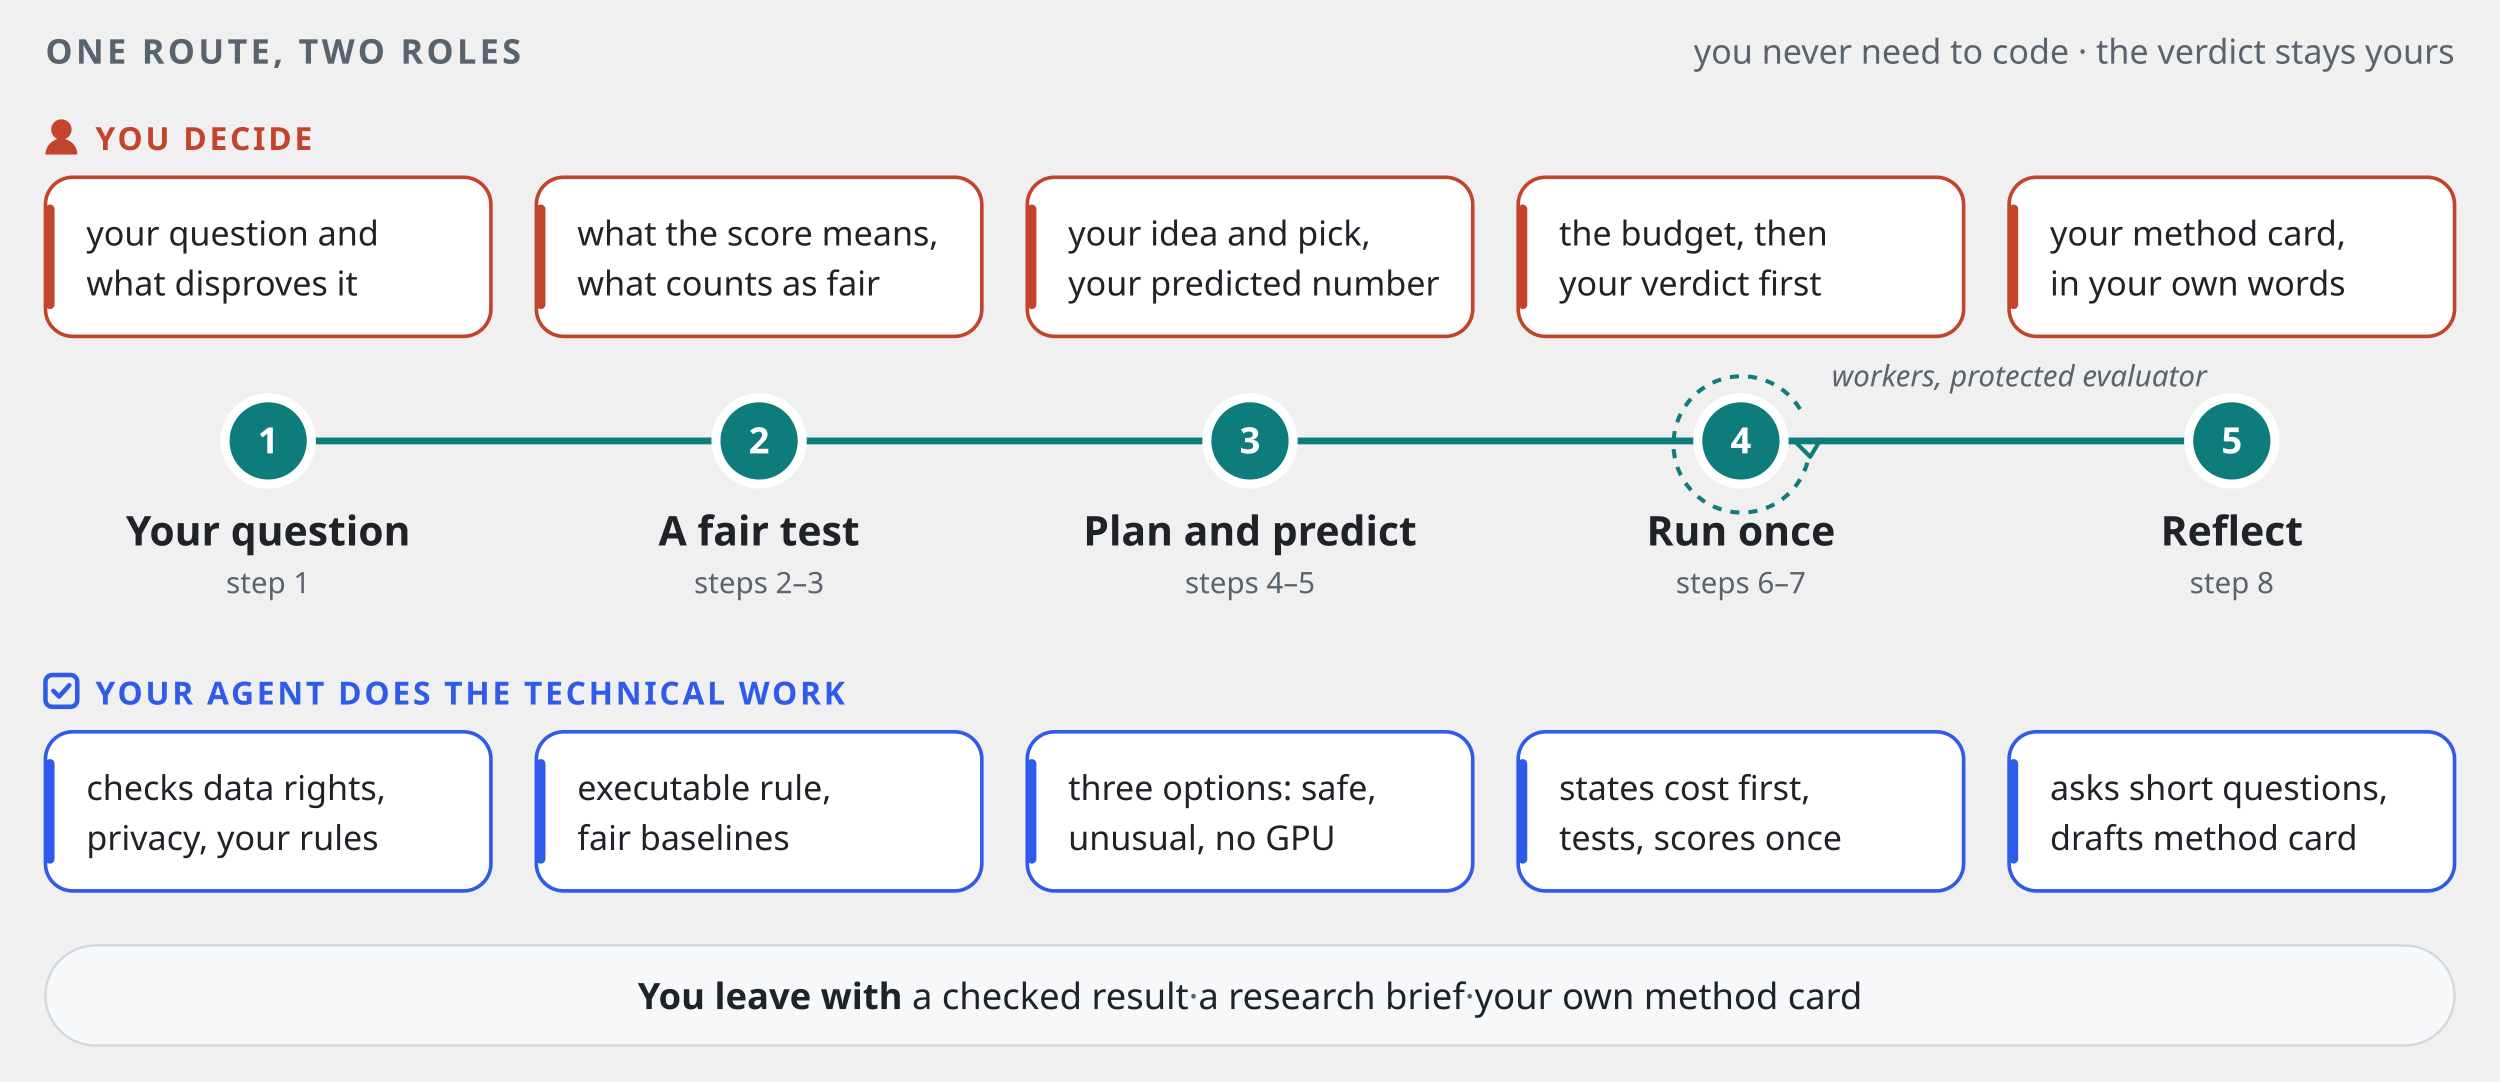
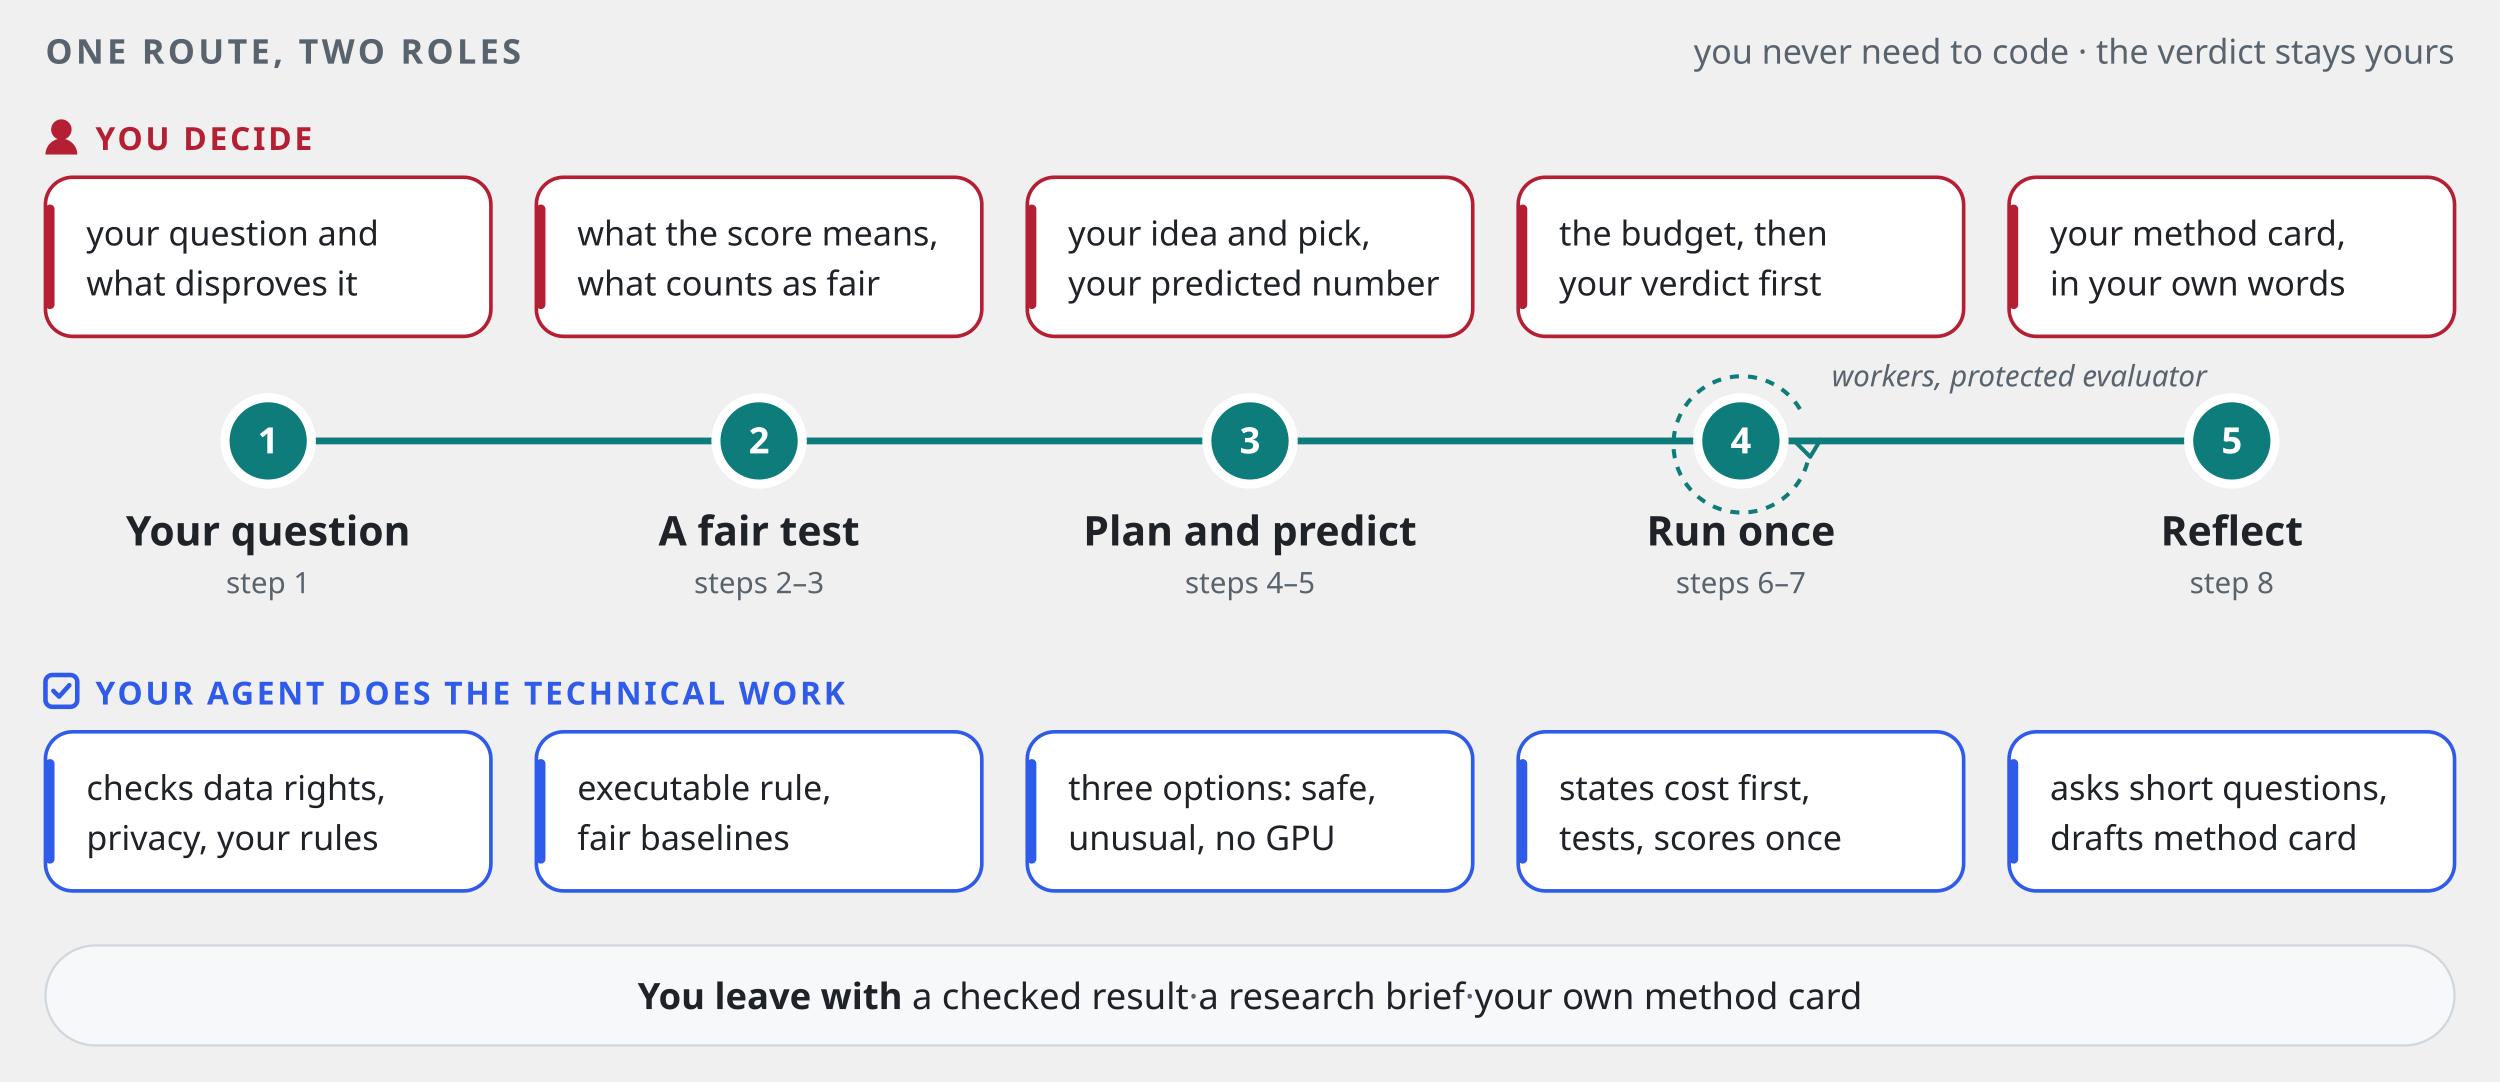
<svg xmlns="http://www.w3.org/2000/svg" viewBox="0 0 1100 476" width="1100" height="476" role="img" aria-labelledby="title desc">
  <text x="20" y="28" font-family="-apple-system,BlinkMacSystemFont,'Segoe UI','Noto Sans',Helvetica,Arial,sans-serif" font-size="15" font-weight="600" letter-spacing="1.5" fill="#59636e">ONE ROUTE, TWO ROLES</text>
  <text x="1080" y="28" text-anchor="end" font-family="-apple-system,BlinkMacSystemFont,'Segoe UI','Noto Sans',Helvetica,Arial,sans-serif" font-size="15" fill="#59636e">you never need to code  ·  the verdict stays yours</text>
-   <circle cx="27" cy="57" r="4.5" fill="#c4432b" />
-   <path d="M20,68 a7,7 0 0 1 14,0 z" fill="#c4432b" />
-   <text x="42" y="66" font-family="-apple-system,BlinkMacSystemFont,'Segoe UI','Noto Sans',Helvetica,Arial,sans-serif" font-size="14" font-weight="700" letter-spacing="1.2" fill="#c4432b">YOU DECIDE</text>
-   <rect x="20" y="78" width="196" height="70" rx="12" fill="#ffffff" stroke="#c4432b" stroke-width="1.6" />
-   <rect x="20" y="90" width="4" height="46" rx="2" fill="#c4432b" />
+   <circle cx="27" cy="57" r="4.5" fill="#b51f33" />
+   <path d="M20,68 a7,7 0 0 1 14,0 z" fill="#b51f33" />
+   <text x="42" y="66" font-family="-apple-system,BlinkMacSystemFont,'Segoe UI','Noto Sans',Helvetica,Arial,sans-serif" font-size="14" font-weight="700" letter-spacing="1.2" fill="#b51f33">YOU DECIDE</text>
+   <rect x="20" y="78" width="196" height="70" rx="12" fill="#ffffff" stroke="#b51f33" stroke-width="1.6" />
+   <rect x="20" y="90" width="4" height="46" rx="2" fill="#b51f33" />
  <text x="38" y="108" font-family="-apple-system,BlinkMacSystemFont,'Segoe UI','Noto Sans',Helvetica,Arial,sans-serif" font-size="15" fill="#1f2328">your question and</text>
  <text x="38" y="130" font-family="-apple-system,BlinkMacSystemFont,'Segoe UI','Noto Sans',Helvetica,Arial,sans-serif" font-size="15" fill="#1f2328">what disproves it</text>
-   <rect x="236" y="78" width="196" height="70" rx="12" fill="#ffffff" stroke="#c4432b" stroke-width="1.6" />
-   <rect x="236" y="90" width="4" height="46" rx="2" fill="#c4432b" />
+   <rect x="236" y="78" width="196" height="70" rx="12" fill="#ffffff" stroke="#b51f33" stroke-width="1.6" />
+   <rect x="236" y="90" width="4" height="46" rx="2" fill="#b51f33" />
  <text x="254" y="108" font-family="-apple-system,BlinkMacSystemFont,'Segoe UI','Noto Sans',Helvetica,Arial,sans-serif" font-size="15" fill="#1f2328">what the score means,</text>
  <text x="254" y="130" font-family="-apple-system,BlinkMacSystemFont,'Segoe UI','Noto Sans',Helvetica,Arial,sans-serif" font-size="15" fill="#1f2328">what counts as fair</text>
-   <rect x="452" y="78" width="196" height="70" rx="12" fill="#ffffff" stroke="#c4432b" stroke-width="1.6" />
-   <rect x="452" y="90" width="4" height="46" rx="2" fill="#c4432b" />
+   <rect x="452" y="78" width="196" height="70" rx="12" fill="#ffffff" stroke="#b51f33" stroke-width="1.6" />
+   <rect x="452" y="90" width="4" height="46" rx="2" fill="#b51f33" />
  <text x="470" y="108" font-family="-apple-system,BlinkMacSystemFont,'Segoe UI','Noto Sans',Helvetica,Arial,sans-serif" font-size="15" fill="#1f2328">your idea and pick,</text>
  <text x="470" y="130" font-family="-apple-system,BlinkMacSystemFont,'Segoe UI','Noto Sans',Helvetica,Arial,sans-serif" font-size="15" fill="#1f2328">your predicted number</text>
-   <rect x="668" y="78" width="196" height="70" rx="12" fill="#ffffff" stroke="#c4432b" stroke-width="1.6" />
-   <rect x="668" y="90" width="4" height="46" rx="2" fill="#c4432b" />
+   <rect x="668" y="78" width="196" height="70" rx="12" fill="#ffffff" stroke="#b51f33" stroke-width="1.6" />
+   <rect x="668" y="90" width="4" height="46" rx="2" fill="#b51f33" />
  <text x="686" y="108" font-family="-apple-system,BlinkMacSystemFont,'Segoe UI','Noto Sans',Helvetica,Arial,sans-serif" font-size="15" fill="#1f2328">the budget, then</text>
  <text x="686" y="130" font-family="-apple-system,BlinkMacSystemFont,'Segoe UI','Noto Sans',Helvetica,Arial,sans-serif" font-size="15" fill="#1f2328">your verdict first</text>
-   <rect x="884" y="78" width="196" height="70" rx="12" fill="#ffffff" stroke="#c4432b" stroke-width="1.6" />
-   <rect x="884" y="90" width="4" height="46" rx="2" fill="#c4432b" />
+   <rect x="884" y="78" width="196" height="70" rx="12" fill="#ffffff" stroke="#b51f33" stroke-width="1.6" />
+   <rect x="884" y="90" width="4" height="46" rx="2" fill="#b51f33" />
  <text x="902" y="108" font-family="-apple-system,BlinkMacSystemFont,'Segoe UI','Noto Sans',Helvetica,Arial,sans-serif" font-size="15" fill="#1f2328">your method card,</text>
  <text x="902" y="130" font-family="-apple-system,BlinkMacSystemFont,'Segoe UI','Noto Sans',Helvetica,Arial,sans-serif" font-size="15" fill="#1f2328">in your own words</text>
  <line x1="118.0" y1="194" x2="982.0" y2="194" stroke="#0e7c7b" stroke-width="3" stroke-linecap="round" />
  <circle cx="118.0" cy="194" r="19" fill="#0e7c7b" stroke="#ffffff" stroke-width="4" />
  <text x="118.0" y="199.5" text-anchor="middle" font-family="-apple-system,BlinkMacSystemFont,'Segoe UI','Noto Sans',Helvetica,Arial,sans-serif" font-size="16" font-weight="700" fill="#ffffff">1</text>
  <text x="118.0" y="240" text-anchor="middle" font-family="-apple-system,BlinkMacSystemFont,'Segoe UI','Noto Sans',Helvetica,Arial,sans-serif" font-size="18" font-weight="700" fill="#1f2328">Your question</text>
  <circle cx="334.0" cy="194" r="19" fill="#0e7c7b" stroke="#ffffff" stroke-width="4" />
  <text x="334.0" y="199.5" text-anchor="middle" font-family="-apple-system,BlinkMacSystemFont,'Segoe UI','Noto Sans',Helvetica,Arial,sans-serif" font-size="16" font-weight="700" fill="#ffffff">2</text>
  <text x="334.0" y="240" text-anchor="middle" font-family="-apple-system,BlinkMacSystemFont,'Segoe UI','Noto Sans',Helvetica,Arial,sans-serif" font-size="18" font-weight="700" fill="#1f2328">A fair test</text>
  <circle cx="550.0" cy="194" r="19" fill="#0e7c7b" stroke="#ffffff" stroke-width="4" />
  <text x="550.0" y="199.5" text-anchor="middle" font-family="-apple-system,BlinkMacSystemFont,'Segoe UI','Noto Sans',Helvetica,Arial,sans-serif" font-size="16" font-weight="700" fill="#ffffff">3</text>
  <text x="550.0" y="240" text-anchor="middle" font-family="-apple-system,BlinkMacSystemFont,'Segoe UI','Noto Sans',Helvetica,Arial,sans-serif" font-size="18" font-weight="700" fill="#1f2328">Plan and predict</text>
  <circle cx="766.0" cy="194" r="19" fill="#0e7c7b" stroke="#ffffff" stroke-width="4" />
  <text x="766.0" y="199.5" text-anchor="middle" font-family="-apple-system,BlinkMacSystemFont,'Segoe UI','Noto Sans',Helvetica,Arial,sans-serif" font-size="16" font-weight="700" fill="#ffffff">4</text>
  <text x="766.0" y="240" text-anchor="middle" font-family="-apple-system,BlinkMacSystemFont,'Segoe UI','Noto Sans',Helvetica,Arial,sans-serif" font-size="18" font-weight="700" fill="#1f2328">Run once</text>
  <circle cx="982.0" cy="194" r="19" fill="#0e7c7b" stroke="#ffffff" stroke-width="4" />
  <text x="982.0" y="199.5" text-anchor="middle" font-family="-apple-system,BlinkMacSystemFont,'Segoe UI','Noto Sans',Helvetica,Arial,sans-serif" font-size="16" font-weight="700" fill="#ffffff">5</text>
  <text x="982.0" y="240" text-anchor="middle" font-family="-apple-system,BlinkMacSystemFont,'Segoe UI','Noto Sans',Helvetica,Arial,sans-serif" font-size="18" font-weight="700" fill="#1f2328">Reflect</text>
  <path d="M792.0,180 A30,30 0 1 0 796.0,200" fill="none" stroke="#0e7c7b" stroke-width="1.8" stroke-dasharray="4 4" />
  <path d="M790.5,195 l6,6 l4.5,-7.5" fill="none" stroke="#0e7c7b" stroke-width="1.8" stroke-linecap="round" stroke-linejoin="round" />
  <text x="806.0" y="170" font-family="-apple-system,BlinkMacSystemFont,'Segoe UI','Noto Sans',Helvetica,Arial,sans-serif" font-size="13" font-style="italic" fill="#59636e">workers, protected evaluator</text>
  <rect x="20" y="297" width="14" height="14" rx="3" fill="none" stroke="#2f5bea" stroke-width="2" />
  <path d="M23.5,280 l2.5,2.5 l4.5,-5" fill="none" stroke="#2f5bea" stroke-width="2" stroke-linecap="round" stroke-linejoin="round" transform="translate(0 24)" />
  <text x="42" y="310" font-family="-apple-system,BlinkMacSystemFont,'Segoe UI','Noto Sans',Helvetica,Arial,sans-serif" font-size="14" font-weight="700" letter-spacing="1.2" fill="#2f5bea">YOUR AGENT DOES THE TECHNICAL WORK</text>
  <rect x="20" y="322" width="196" height="70" rx="12" fill="#ffffff" stroke="#2f5bea" stroke-width="1.6" />
  <rect x="20" y="334" width="4" height="46" rx="2" fill="#2f5bea" />
  <text x="38" y="352" font-family="-apple-system,BlinkMacSystemFont,'Segoe UI','Noto Sans',Helvetica,Arial,sans-serif" font-size="15" fill="#1f2328">checks data rights,</text>
  <text x="38" y="374" font-family="-apple-system,BlinkMacSystemFont,'Segoe UI','Noto Sans',Helvetica,Arial,sans-serif" font-size="15" fill="#1f2328">privacy, your rules</text>
  <rect x="236" y="322" width="196" height="70" rx="12" fill="#ffffff" stroke="#2f5bea" stroke-width="1.6" />
  <rect x="236" y="334" width="4" height="46" rx="2" fill="#2f5bea" />
  <text x="254" y="352" font-family="-apple-system,BlinkMacSystemFont,'Segoe UI','Noto Sans',Helvetica,Arial,sans-serif" font-size="15" fill="#1f2328">executable rule,</text>
  <text x="254" y="374" font-family="-apple-system,BlinkMacSystemFont,'Segoe UI','Noto Sans',Helvetica,Arial,sans-serif" font-size="15" fill="#1f2328">fair baselines</text>
  <rect x="452" y="322" width="196" height="70" rx="12" fill="#ffffff" stroke="#2f5bea" stroke-width="1.6" />
  <rect x="452" y="334" width="4" height="46" rx="2" fill="#2f5bea" />
  <text x="470" y="352" font-family="-apple-system,BlinkMacSystemFont,'Segoe UI','Noto Sans',Helvetica,Arial,sans-serif" font-size="15" fill="#1f2328">three options: safe,</text>
  <text x="470" y="374" font-family="-apple-system,BlinkMacSystemFont,'Segoe UI','Noto Sans',Helvetica,Arial,sans-serif" font-size="15" fill="#1f2328">unusual, no GPU</text>
  <rect x="668" y="322" width="196" height="70" rx="12" fill="#ffffff" stroke="#2f5bea" stroke-width="1.6" />
  <rect x="668" y="334" width="4" height="46" rx="2" fill="#2f5bea" />
  <text x="686" y="352" font-family="-apple-system,BlinkMacSystemFont,'Segoe UI','Noto Sans',Helvetica,Arial,sans-serif" font-size="15" fill="#1f2328">states cost first,</text>
  <text x="686" y="374" font-family="-apple-system,BlinkMacSystemFont,'Segoe UI','Noto Sans',Helvetica,Arial,sans-serif" font-size="15" fill="#1f2328">tests, scores once</text>
  <rect x="884" y="322" width="196" height="70" rx="12" fill="#ffffff" stroke="#2f5bea" stroke-width="1.6" />
  <rect x="884" y="334" width="4" height="46" rx="2" fill="#2f5bea" />
  <text x="902" y="352" font-family="-apple-system,BlinkMacSystemFont,'Segoe UI','Noto Sans',Helvetica,Arial,sans-serif" font-size="15" fill="#1f2328">asks short questions,</text>
  <text x="902" y="374" font-family="-apple-system,BlinkMacSystemFont,'Segoe UI','Noto Sans',Helvetica,Arial,sans-serif" font-size="15" fill="#1f2328">drafts method card</text>
  <rect x="20" y="416" width="1060" height="44" rx="22" fill="#f6f8fa" stroke="#d0d7de" stroke-width="1" />
  <text x="550.0" y="444" text-anchor="middle" font-family="-apple-system,BlinkMacSystemFont,'Segoe UI','Noto Sans',Helvetica,Arial,sans-serif" font-size="16" fill="#1f2328">
    <tspan font-weight="700">You leave with</tspan>
    <tspan fill="#59636e">   </tspan>a checked result<tspan fill="#59636e">  ·  </tspan>a research brief<tspan fill="#59636e">  ·  </tspan>your own method card</text>
  <text x="118.0" y="261" font-family="-apple-system,BlinkMacSystemFont,'Segoe UI','Noto Sans',Helvetica,Arial,sans-serif" font-size="13" fill="#59636e" text-anchor="middle">step 1</text>
  <text x="334.0" y="261" font-family="-apple-system,BlinkMacSystemFont,'Segoe UI','Noto Sans',Helvetica,Arial,sans-serif" font-size="13" fill="#59636e" text-anchor="middle">steps 2–3</text>
  <text x="550.0" y="261" font-family="-apple-system,BlinkMacSystemFont,'Segoe UI','Noto Sans',Helvetica,Arial,sans-serif" font-size="13" fill="#59636e" text-anchor="middle">steps 4–5</text>
  <text x="766.0" y="261" font-family="-apple-system,BlinkMacSystemFont,'Segoe UI','Noto Sans',Helvetica,Arial,sans-serif" font-size="13" fill="#59636e" text-anchor="middle">steps 6–7</text>
  <text x="982.0" y="261" font-family="-apple-system,BlinkMacSystemFont,'Segoe UI','Noto Sans',Helvetica,Arial,sans-serif" font-size="13" fill="#59636e" text-anchor="middle">step 8</text>
</svg>
